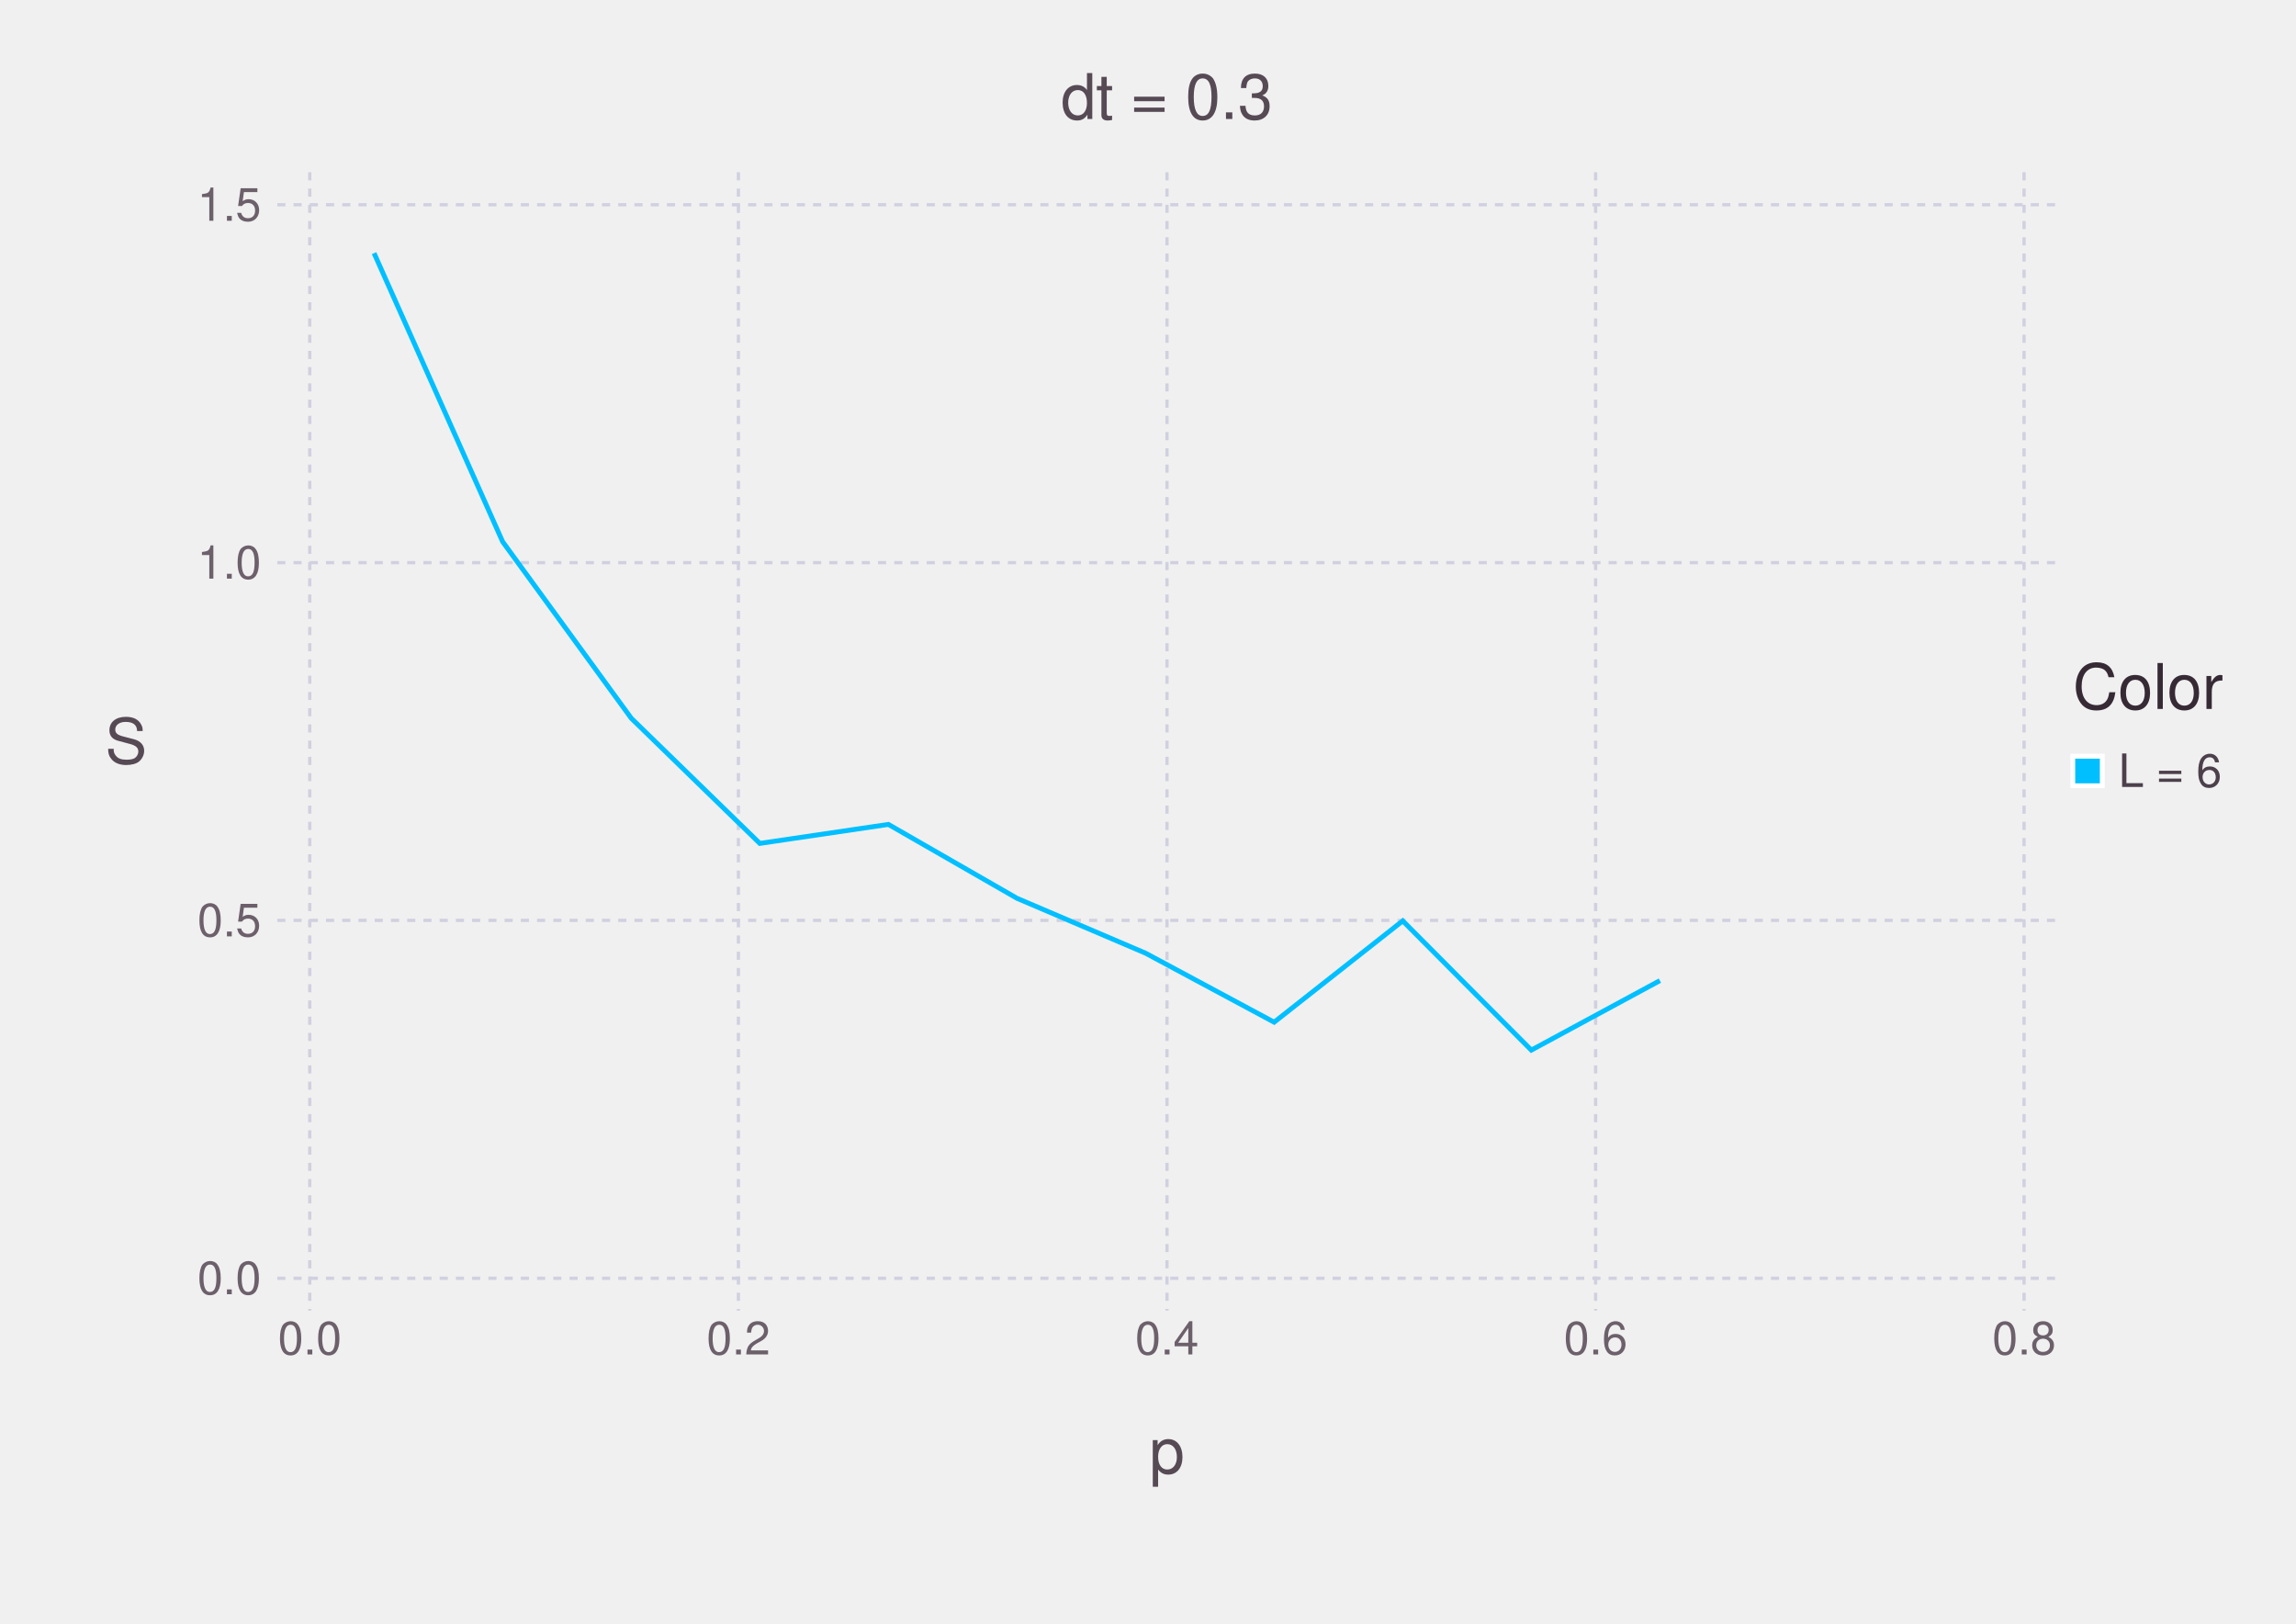
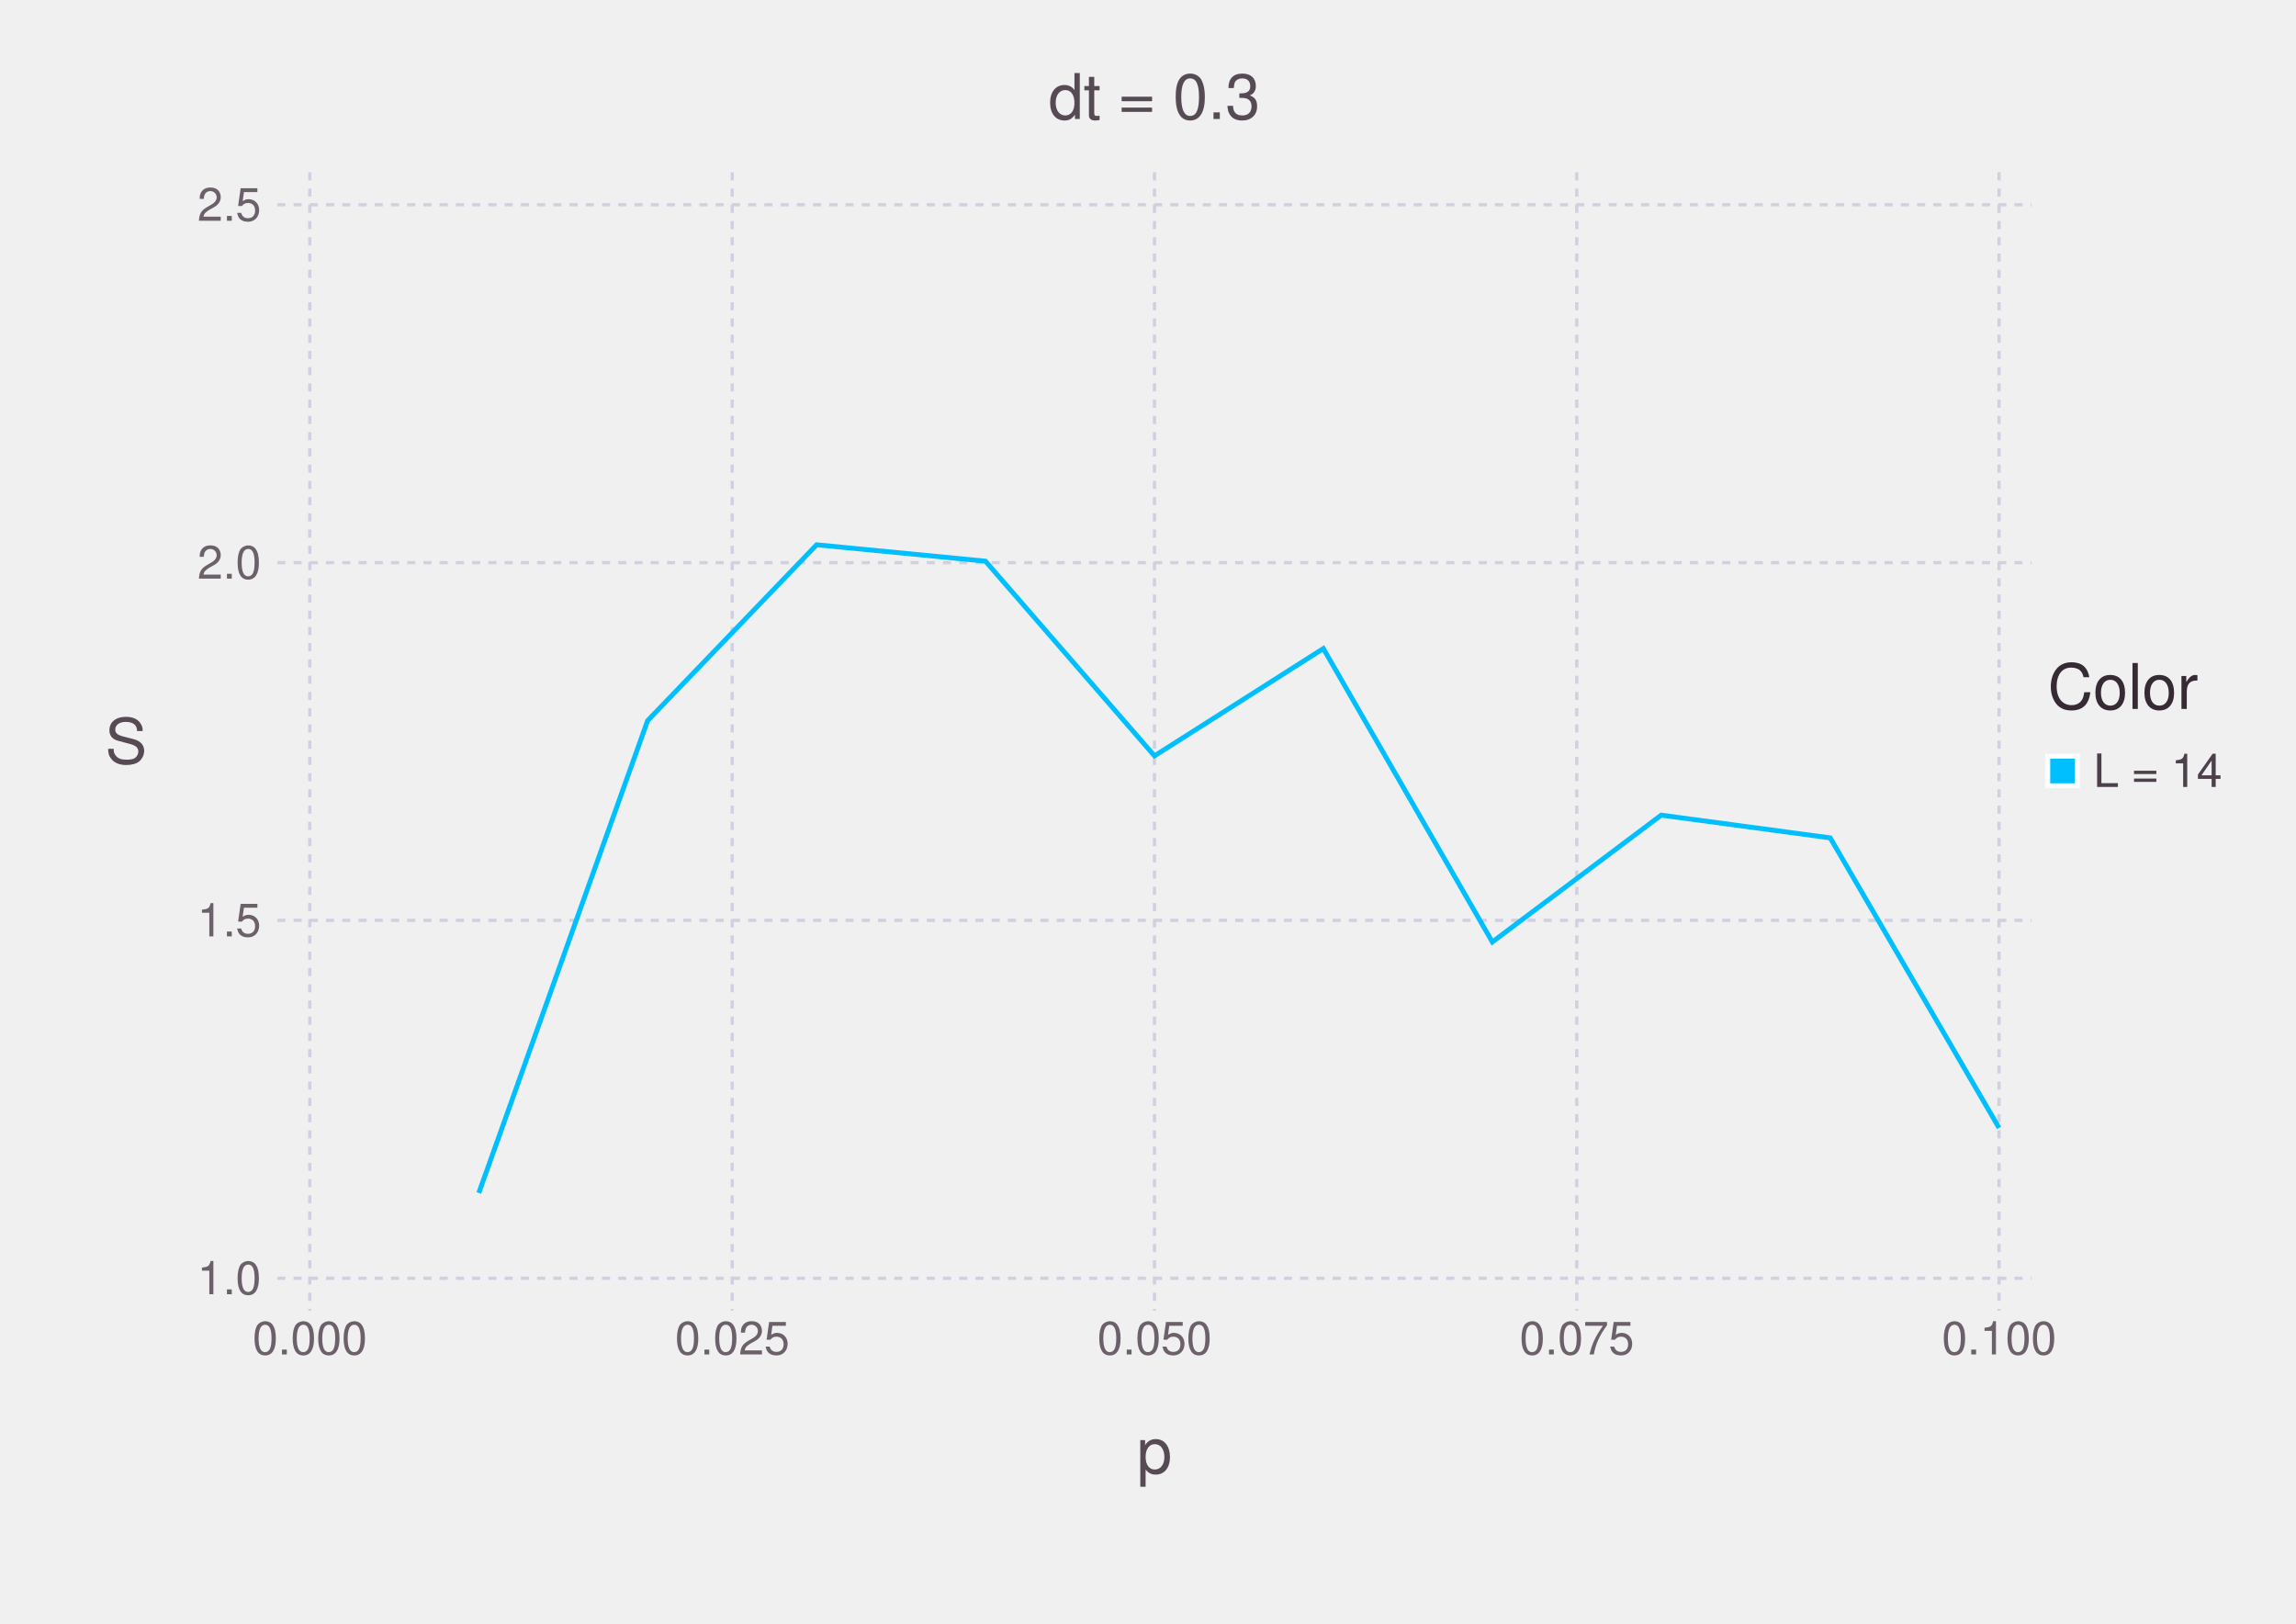
<svg xmlns="http://www.w3.org/2000/svg" version="1.2" width="141.42mm" height="100mm" viewBox="0 0 141.42 100" stroke="none" fill="#000000" stroke-width="0.3" font-size="3.88">
  <defs>
    <marker id="arrow" markerWidth="15" markerHeight="7" refX="5" refY="3.5" orient="auto" markerUnits="strokeWidth">
      <path d="M0,0 L15,3.5 L0,7 z" stroke="context-stroke" fill="context-stroke" />
    </marker>
  </defs>
-   <g class="plotroot xscalable yscalable" id="img-e2e5fdb6-1">
-     <g font-size="3.88" font-family="'PT Sans','Helvetica Neue','Helvetica',sans-serif" fill="#564A55" stroke="#000000" stroke-opacity="0.000" id="img-e2e5fdb6-2">
-       <g transform="translate(71.88,88.39)">
+   <g class="plotroot xscalable yscalable" id="img-c609c7d3-1">
+     <g font-size="3.88" font-family="'PT Sans','Helvetica Neue','Helvetica',sans-serif" fill="#564A55" stroke="#000000" stroke-opacity="0.000" id="img-c609c7d3-2">
+       <g transform="translate(71.11,88.39)">
        <g class="primitive">
          <text text-anchor="middle" dy="0.6em">p</text>
        </g>
      </g>
    </g>
-     <g class="guide xlabels" font-size="2.82" font-family="'PT Sans Caption','Helvetica Neue','Helvetica',sans-serif" fill="#6C606B" id="img-e2e5fdb6-3">
+     <g class="guide xlabels" font-size="2.82" font-family="'PT Sans Caption','Helvetica Neue','Helvetica',sans-serif" fill="#6C606B" id="img-c609c7d3-3">
      <g transform="translate(19.08,81.72)">
        <g class="primitive">
-           <text text-anchor="middle" dy="0.6em">0.0</text>
+           <text text-anchor="middle" dy="0.6em">0.000</text>
        </g>
      </g>
-       <g transform="translate(45.48,81.72)">
+       <g transform="translate(45.1,81.72)">
        <g class="primitive">
-           <text text-anchor="middle" dy="0.6em">0.2</text>
+           <text text-anchor="middle" dy="0.6em">0.025</text>
        </g>
      </g>
-       <g transform="translate(71.88,81.72)">
+       <g transform="translate(71.11,81.72)">
        <g class="primitive">
-           <text text-anchor="middle" dy="0.6em">0.4</text>
+           <text text-anchor="middle" dy="0.6em">0.050</text>
        </g>
      </g>
-       <g transform="translate(98.28,81.72)">
+       <g transform="translate(97.12,81.72)">
        <g class="primitive">
-           <text text-anchor="middle" dy="0.6em">0.6</text>
+           <text text-anchor="middle" dy="0.6em">0.075</text>
        </g>
      </g>
-       <g transform="translate(124.67,81.72)">
+       <g transform="translate(123.13,81.72)">
        <g class="primitive">
-           <text text-anchor="middle" dy="0.6em">0.8</text>
+           <text text-anchor="middle" dy="0.6em">0.100</text>
        </g>
      </g>
    </g>
-     <g class="guide colorkey" id="img-e2e5fdb6-4">
-       <g class="color_L_=_6" id="img-e2e5fdb6-5">
-         <g fill="#4C404B" font-size="2.82" font-family="'PT Sans','Helvetica Neue','Helvetica',sans-serif" id="img-e2e5fdb6-6">
-           <g transform="translate(130.49,47.48)" id="img-e2e5fdb6-7">
+     <g class="guide colorkey" id="img-c609c7d3-4">
+       <g class="color_L_=_14" id="img-c609c7d3-5">
+         <g fill="#4C404B" font-size="2.82" font-family="'PT Sans','Helvetica Neue','Helvetica',sans-serif" id="img-c609c7d3-6">
+           <g transform="translate(128.95,47.48)" id="img-c609c7d3-7">
            <g class="primitive">
-               <text dy="0.35em">L = 6</text>
+               <text dy="0.35em">L = 14</text>
            </g>
          </g>
        </g>
-         <g fill-opacity="1" fill="#00BFFF" stroke="#FFFFFF" id="img-e2e5fdb6-8">
-           <g transform="translate(128.58,47.48)" id="img-e2e5fdb6-9">
+         <g fill-opacity="1" fill="#00BFFF" stroke="#FFFFFF" id="img-c609c7d3-8">
+           <g transform="translate(127.04,47.48)" id="img-c609c7d3-9">
            <path d="M-0.91,-0.91 L0.91,-0.91 0.91,0.91 -0.91,0.91  z" class="primitive" />
          </g>
        </g>
      </g>
-       <g fill="#362A35" font-size="3.88" font-family="'PT Sans','Helvetica Neue','Helvetica',sans-serif" stroke="#000000" stroke-opacity="0.000" id="img-e2e5fdb6-10">
-         <g transform="translate(127.67,43.66)" id="img-e2e5fdb6-11">
+       <g fill="#362A35" font-size="3.88" font-family="'PT Sans','Helvetica Neue','Helvetica',sans-serif" stroke="#000000" stroke-opacity="0.000" id="img-c609c7d3-10">
+         <g transform="translate(126.13,43.66)" id="img-c609c7d3-11">
          <g class="primitive">
            <text dy="-0em">Color</text>
          </g>
        </g>
      </g>
    </g>
-     <g clip-path="url(#img-e2e5fdb6-12)">
-       <g id="img-e2e5fdb6-13">
-         <g pointer-events="visible" stroke-width="0.3" fill="#000000" fill-opacity="0.000" stroke="#000000" stroke-opacity="0.000" class="guide background" id="img-e2e5fdb6-14">
-           <g transform="translate(71.88,45.66)" id="img-e2e5fdb6-15">
-             <path d="M-54.8,-35.05 L54.8,-35.05 54.8,35.05 -54.8,35.05  z" class="primitive" />
+     <g clip-path="url(#img-c609c7d3-12)">
+       <g id="img-c609c7d3-13">
+         <g pointer-events="visible" stroke-width="0.3" fill="#000000" fill-opacity="0.000" stroke="#000000" stroke-opacity="0.000" class="guide background" id="img-c609c7d3-14">
+           <g transform="translate(71.11,45.66)" id="img-c609c7d3-15">
+             <path d="M-54.03,-35.05 L54.03,-35.05 54.03,35.05 -54.03,35.05  z" class="primitive" />
          </g>
        </g>
-         <g class="guide ygridlines xfixed" stroke-dasharray="0.5,0.5" stroke-width="0.2" stroke="#D0D0E0" id="img-e2e5fdb6-16">
-           <g transform="translate(71.88,78.72)" id="img-e2e5fdb6-17">
-             <path fill="none" d="M-54.8,0 L54.8,0 " class="primitive" />
+         <g class="guide ygridlines xfixed" stroke-dasharray="0.5,0.5" stroke-width="0.2" stroke="#D0D0E0" id="img-c609c7d3-16">
+           <g transform="translate(71.11,78.72)" id="img-c609c7d3-17">
+             <path fill="none" d="M-54.03,0 L54.03,0 " class="primitive" />
          </g>
-           <g transform="translate(71.88,56.68)" id="img-e2e5fdb6-18">
-             <path fill="none" d="M-54.8,0 L54.8,0 " class="primitive" />
+           <g transform="translate(71.11,56.68)" id="img-c609c7d3-18">
+             <path fill="none" d="M-54.03,0 L54.03,0 " class="primitive" />
          </g>
-           <g transform="translate(71.88,34.65)" id="img-e2e5fdb6-19">
-             <path fill="none" d="M-54.8,0 L54.8,0 " class="primitive" />
+           <g transform="translate(71.11,34.65)" id="img-c609c7d3-19">
+             <path fill="none" d="M-54.03,0 L54.03,0 " class="primitive" />
          </g>
-           <g transform="translate(71.88,12.61)" id="img-e2e5fdb6-20">
-             <path fill="none" d="M-54.8,0 L54.8,0 " class="primitive" />
+           <g transform="translate(71.11,12.61)" id="img-c609c7d3-20">
+             <path fill="none" d="M-54.03,0 L54.03,0 " class="primitive" />
          </g>
        </g>
-         <g class="guide xgridlines yfixed" stroke-dasharray="0.5,0.5" stroke-width="0.2" stroke="#D0D0E0" id="img-e2e5fdb6-21">
-           <g transform="translate(19.08,45.66)" id="img-e2e5fdb6-22">
+         <g class="guide xgridlines yfixed" stroke-dasharray="0.5,0.5" stroke-width="0.2" stroke="#D0D0E0" id="img-c609c7d3-21">
+           <g transform="translate(19.08,45.66)" id="img-c609c7d3-22">
            <path fill="none" d="M0,-35.05 L0,35.05 " class="primitive" />
          </g>
-           <g transform="translate(45.48,45.66)" id="img-e2e5fdb6-23">
+           <g transform="translate(45.1,45.66)" id="img-c609c7d3-23">
            <path fill="none" d="M0,-35.05 L0,35.05 " class="primitive" />
          </g>
-           <g transform="translate(71.88,45.66)" id="img-e2e5fdb6-24">
+           <g transform="translate(71.11,45.66)" id="img-c609c7d3-24">
            <path fill="none" d="M0,-35.05 L0,35.05 " class="primitive" />
          </g>
-           <g transform="translate(98.28,45.66)" id="img-e2e5fdb6-25">
+           <g transform="translate(97.12,45.66)" id="img-c609c7d3-25">
            <path fill="none" d="M0,-35.05 L0,35.05 " class="primitive" />
          </g>
-           <g transform="translate(124.67,45.66)" id="img-e2e5fdb6-26">
+           <g transform="translate(123.13,45.66)" id="img-c609c7d3-26">
            <path fill="none" d="M0,-35.05 L0,35.05 " class="primitive" />
          </g>
        </g>
-         <g class="plotpanel" id="img-e2e5fdb6-27">
-           <g stroke-width="0.3" fill="#000000" fill-opacity="0.000" class="geometry" id="img-e2e5fdb6-28">
-             <g class="color_L_=_6" stroke-dasharray="none" stroke="#00BFFF" id="img-e2e5fdb6-29">
-               <g transform="translate(62.64,50.42)" id="img-e2e5fdb6-30">
-                 <path fill="none" d="M-39.6,-34.83 L-31.68,-17.06 -23.76,-6.19 -15.84,1.52 -7.92,0.35 -0,4.9 7.92,8.28 15.84,12.53 23.76,6.29 31.68,14.25 39.6,9.97 " class="primitive" />
+         <g class="plotpanel" id="img-c609c7d3-27">
+           <g stroke-width="0.3" fill="#000000" fill-opacity="0.000" class="geometry" id="img-c609c7d3-28">
+             <g class="color_L_=_14" stroke-dasharray="none" stroke="#00BFFF" id="img-c609c7d3-29">
+               <g transform="translate(76.31,50.17)" id="img-c609c7d3-30">
+                 <path fill="none" d="M-46.82,23.3 L-36.42,-5.79 -26.01,-16.62 -15.61,-15.61 -5.2,-3.62 5.2,-10.23 15.61,7.84 26.01,0.03 36.42,1.43 46.82,19.29 " class="primitive" />
              </g>
            </g>
          </g>
        </g>
      </g>
    </g>
-     <g class="guide ylabels" font-size="2.82" font-family="'PT Sans Caption','Helvetica Neue','Helvetica',sans-serif" fill="#6C606B" id="img-e2e5fdb6-31">
-       <g transform="translate(16.08,78.72)" id="img-e2e5fdb6-32">
-         <g class="primitive">
-           <text text-anchor="end" dy="0.35em">0.0</text>
-         </g>
-       </g>
-       <g transform="translate(16.08,56.68)" id="img-e2e5fdb6-33">
-         <g class="primitive">
-           <text text-anchor="end" dy="0.35em">0.5</text>
-         </g>
-       </g>
-       <g transform="translate(16.08,34.65)" id="img-e2e5fdb6-34">
+     <g class="guide ylabels" font-size="2.82" font-family="'PT Sans Caption','Helvetica Neue','Helvetica',sans-serif" fill="#6C606B" id="img-c609c7d3-31">
+       <g transform="translate(16.08,78.72)" id="img-c609c7d3-32">
        <g class="primitive">
          <text text-anchor="end" dy="0.35em">1.0</text>
        </g>
      </g>
-       <g transform="translate(16.08,12.61)" id="img-e2e5fdb6-35">
+       <g transform="translate(16.08,56.68)" id="img-c609c7d3-33">
        <g class="primitive">
          <text text-anchor="end" dy="0.35em">1.5</text>
        </g>
      </g>
+       <g transform="translate(16.08,34.65)" id="img-c609c7d3-34">
+         <g class="primitive">
+           <text text-anchor="end" dy="0.35em">2.0</text>
+         </g>
+       </g>
+       <g transform="translate(16.08,12.61)" id="img-c609c7d3-35">
+         <g class="primitive">
+           <text text-anchor="end" dy="0.35em">2.5</text>
+         </g>
+       </g>
    </g>
-     <g font-size="3.88" font-family="'PT Sans','Helvetica Neue','Helvetica',sans-serif" fill="#564A55" stroke="#000000" stroke-opacity="0.000" id="img-e2e5fdb6-36">
-       <g transform="translate(9.06,45.66)" id="img-e2e5fdb6-37">
+     <g font-size="3.88" font-family="'PT Sans','Helvetica Neue','Helvetica',sans-serif" fill="#564A55" stroke="#000000" stroke-opacity="0.000" id="img-c609c7d3-36">
+       <g transform="translate(9.06,45.66)" id="img-c609c7d3-37">
        <g class="primitive">
          <text text-anchor="end" dy="0.35em">S</text>
        </g>
      </g>
    </g>
-     <g font-size="3.88" font-family="'PT Sans','Helvetica Neue','Helvetica',sans-serif" fill="#564A55" stroke="#000000" stroke-opacity="0.000" id="img-e2e5fdb6-38">
-       <g transform="translate(71.88,5)" id="img-e2e5fdb6-39">
+     <g font-size="3.88" font-family="'PT Sans','Helvetica Neue','Helvetica',sans-serif" fill="#564A55" stroke="#000000" stroke-opacity="0.000" id="img-c609c7d3-38">
+       <g transform="translate(71.11,5)" id="img-c609c7d3-39">
        <g class="primitive">
          <text text-anchor="middle" dy="0.6em">dt = 0.3</text>
        </g>
      </g>
    </g>
  </g>
  <defs>
-     <clipPath id="img-e2e5fdb6-12">
-       <path d="M17.08,10.61 L126.67,10.61 126.67,80.72 17.08,80.72 " />
+     <clipPath id="img-c609c7d3-12">
+       <path d="M17.08,10.61 L125.13,10.61 125.13,80.72 17.08,80.72 " />
    </clipPath>
  </defs>
</svg>
